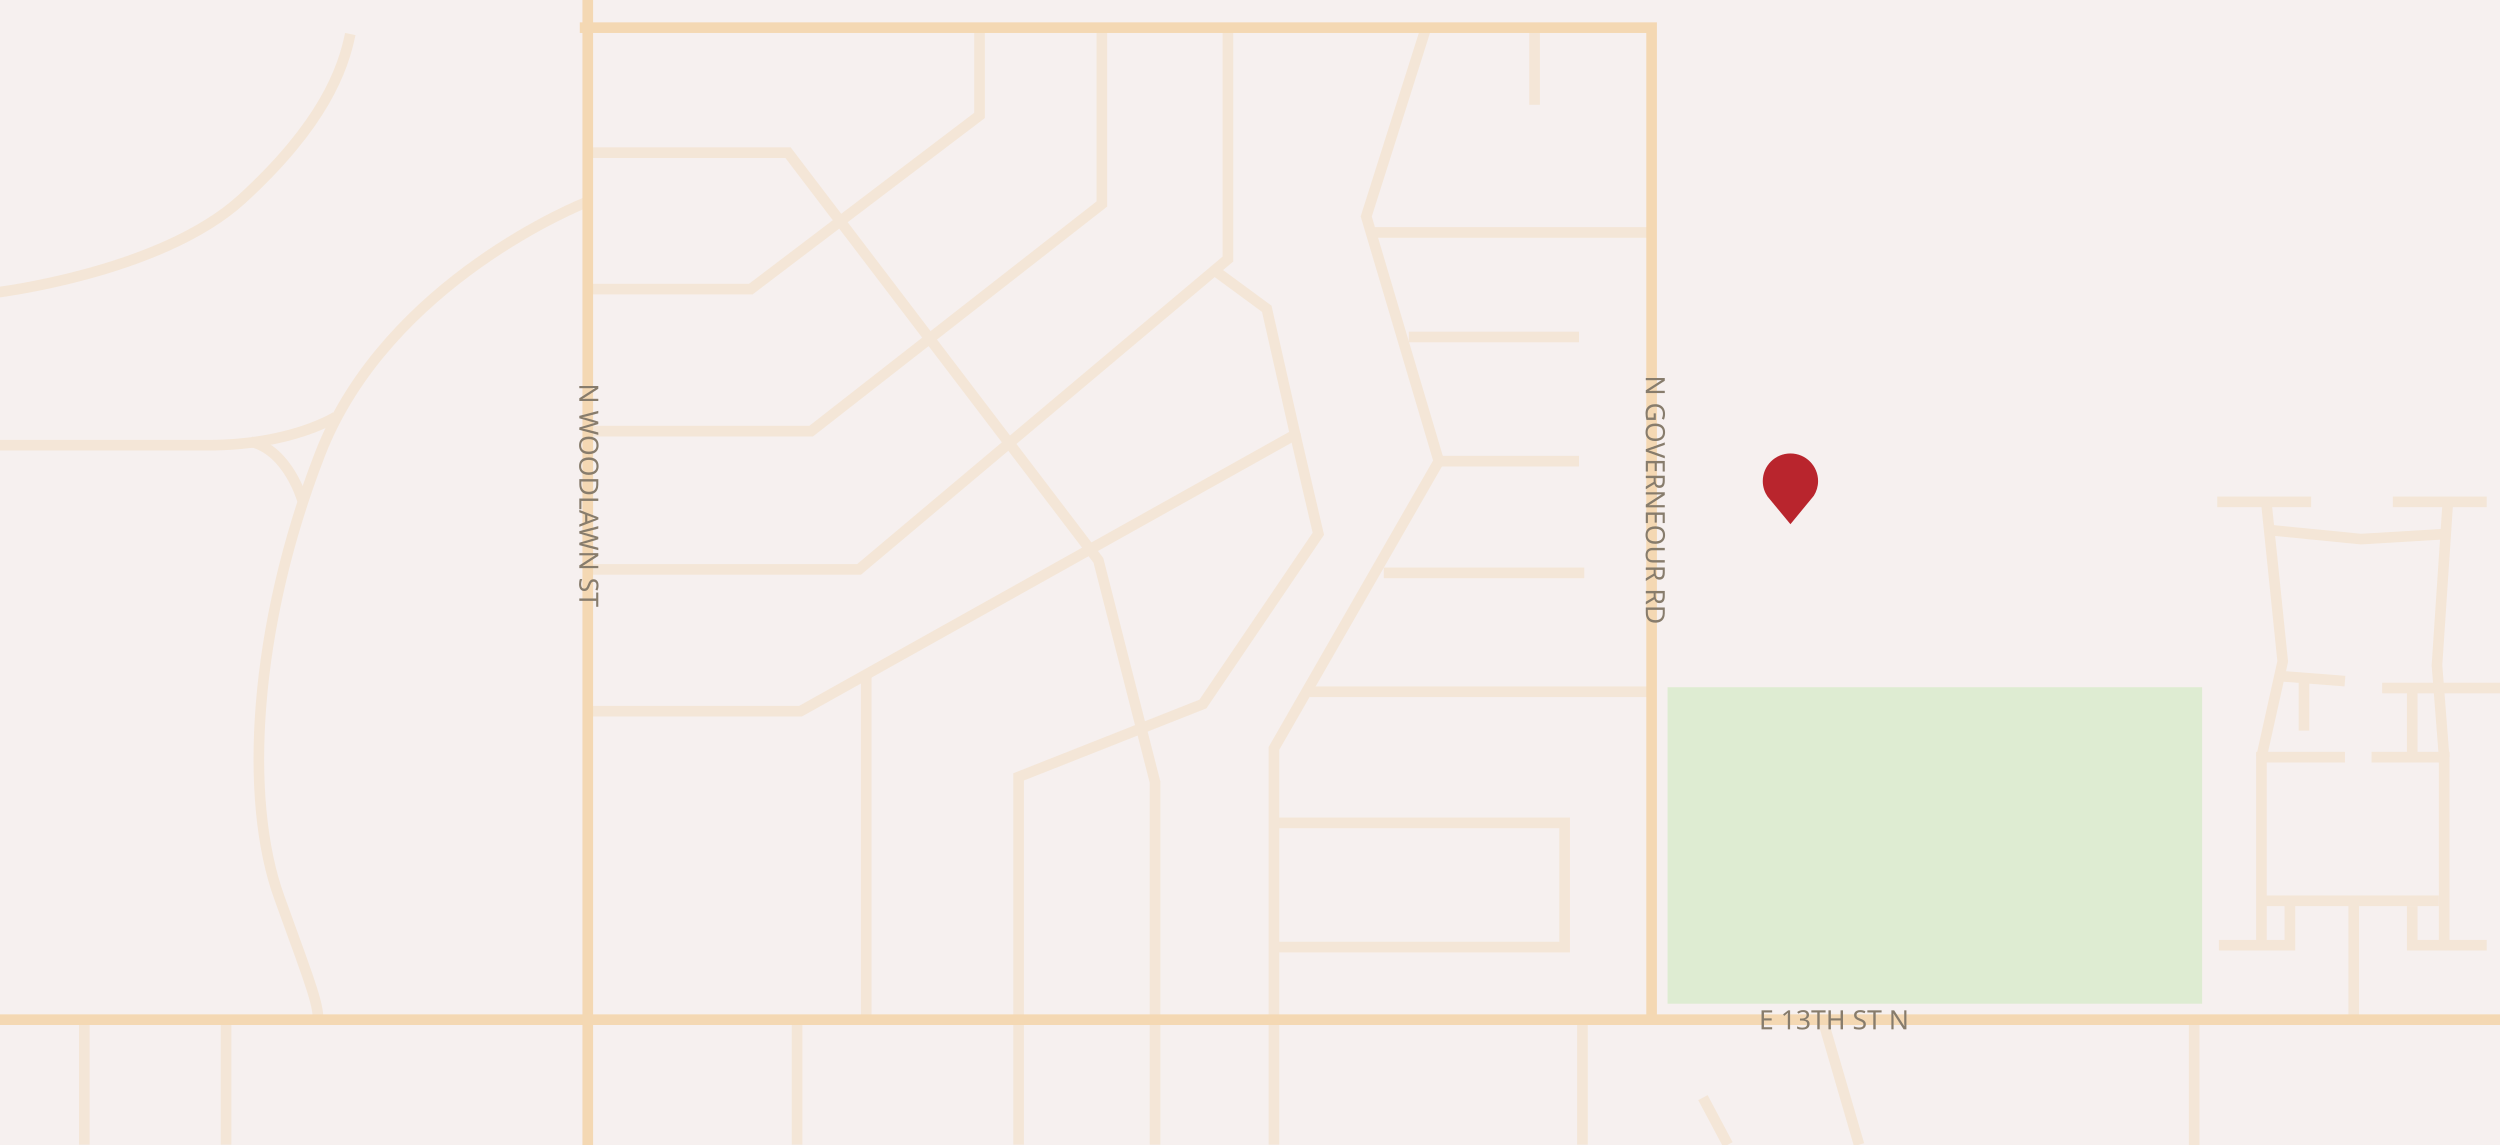
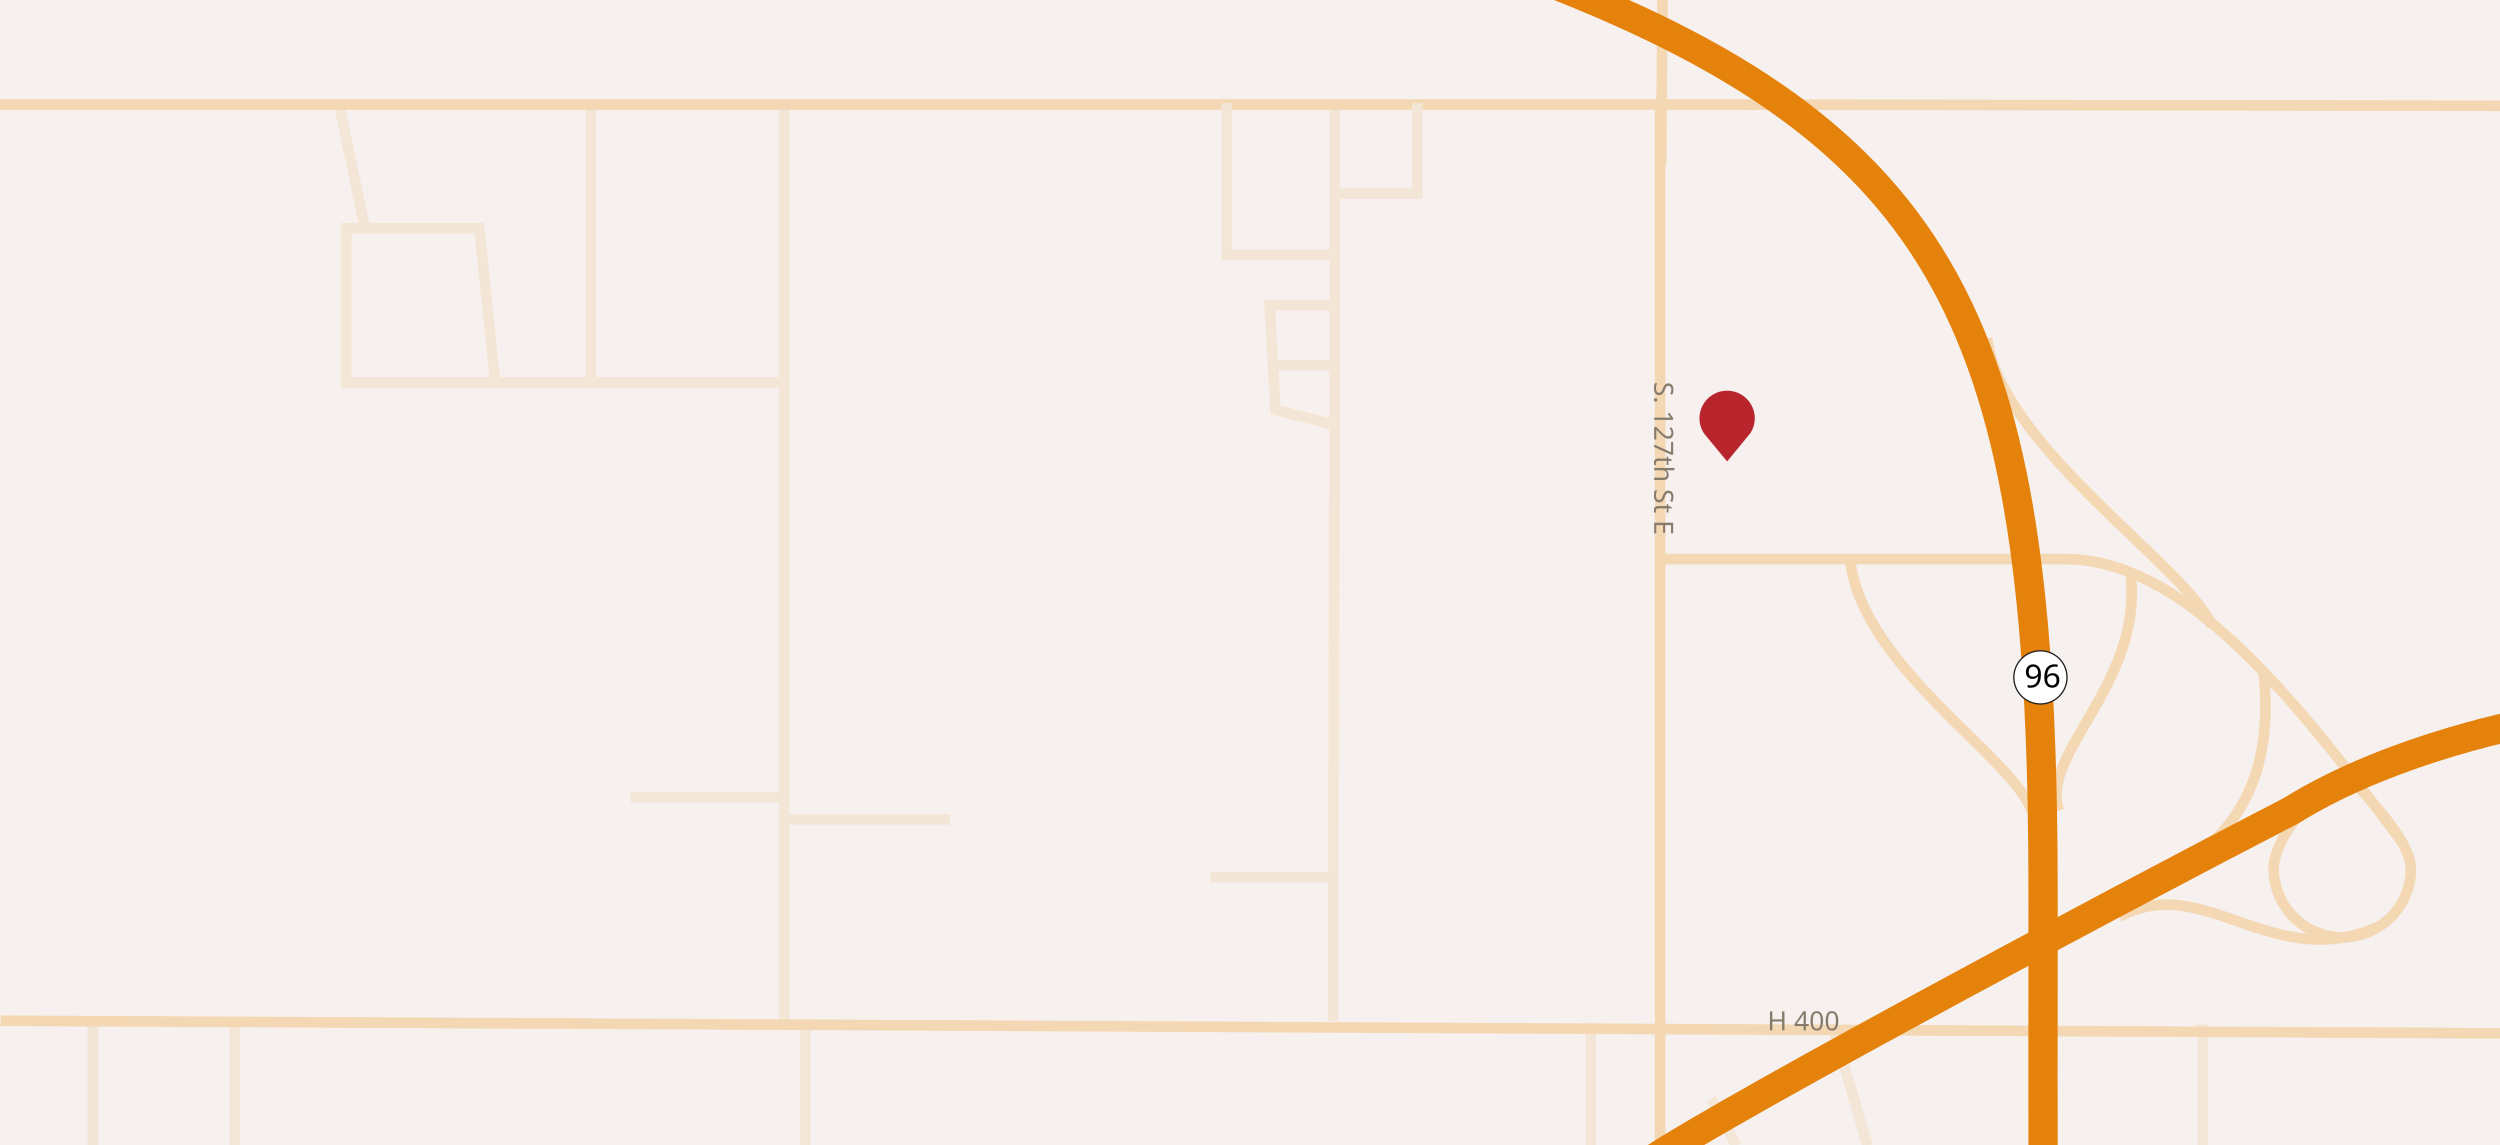
- <svg xmlns="http://www.w3.org/2000/svg" version="1.1" id="map" x="0px" y="0px" viewBox="193 18.6 940 430.4" enable-background="new 193 18.6 940 430.4" xml:space="preserve">
+ <svg xmlns="http://www.w3.org/2000/svg" version="1.1" id="map" x="0px" y="0px" viewBox="0 0 940 430.4" enable-background="new 0 0 940 430.4" xml:space="preserve">
  <g id="land">
-     <path fill="#F6F0EF" d="M179.8,12.3c-0.4,0-0.7,0-1-1.6v442.6l964.1,1.5V12.3H179.8z" />
+     <path fill="#F6F0EF" d="M-10-5.9c-0.4,0-0.7,0-1-1.6v442.6l964.1,1.5V-5.9H-10z" />
  </g>
+   <path fill="none" stroke="#F4D8B3" stroke-width="4" stroke-miterlimit="10" d="M624.9,210.2c0,0,128.3,0,151.3,0  c43.2,0,82.7,46.7,126.7,106" />
  <g id="greenery">
-     <rect x="820" y="277" fill="#DEECD2" width="201" height="119" />
-   </g>
+ </g>
  <g id="smallroads">
-     <line fill="none" stroke="#F4E6D7" stroke-width="4" stroke-miterlimit="10" x1="770" y1="28.7" x2="770" y2="58" />
-     <polyline fill="none" stroke="#F4E6D7" stroke-width="4" stroke-miterlimit="10" points="729.3,28.7 706.7,100 734,192 672,300    672,449  " />
-     <line fill="none" stroke="#F4E6D7" stroke-width="4" stroke-miterlimit="10" x1="685.3" y1="278.7" x2="814.7" y2="278.7" />
-     <line fill="none" stroke="#F4E6D7" stroke-width="4" stroke-miterlimit="10" x1="713.3" y1="234" x2="788.7" y2="234" />
-     <line fill="none" stroke="#F4E6D7" stroke-width="4" stroke-miterlimit="10" x1="734" y1="192" x2="786.7" y2="192" />
-     <line fill="none" stroke="#F4E6D7" stroke-width="4" stroke-miterlimit="10" x1="722.7" y1="145.3" x2="786.7" y2="145.3" />
-     <line fill="none" stroke="#F4E6D7" stroke-width="4" stroke-miterlimit="10" x1="708.7" y1="106" x2="813.3" y2="106" />
-     <polyline fill="none" stroke="#F4E6D7" stroke-width="4" stroke-miterlimit="10" points="670.7,328 781.3,328 781.3,374.7    670.7,374.7  " />
-     <polyline fill="none" stroke="#F4E6D7" stroke-width="4" stroke-miterlimit="10" points="414,76 489.3,76 606,229.3 627.3,312.7    627.3,449  " />
-     <polyline fill="none" stroke="#F4E6D7" stroke-width="4" stroke-miterlimit="10" points="414,127.3 475.3,127.3 561.3,62 561.3,28     " />
-     <polyline fill="none" stroke="#F4E6D7" stroke-width="4" stroke-miterlimit="10" points="415.3,180.7 498,180.7 607.3,95.3    607.3,28.7  " />
-     <polyline fill="none" stroke="#F4E6D7" stroke-width="4" stroke-miterlimit="10" points="415.3,232.7 516,232.7 654.7,116    654.7,28.7  " />
-     <polyline fill="none" stroke="#F4E6D7" stroke-width="4" stroke-miterlimit="10" points="414,286 494,286 680,182 669.3,134.7    649.3,120  " />
-     <polyline fill="none" stroke="#F4E6D7" stroke-width="4" stroke-miterlimit="10" points="680,182 688.7,219.3 645.3,283.3    576,310.7 576,449  " />
-     <line fill="none" stroke="#F4E6D7" stroke-width="4" stroke-miterlimit="10" x1="518.7" y1="402.7" x2="518.7" y2="272" />
-     <path fill="none" stroke="#F4E6D7" stroke-width="4" stroke-miterlimit="10" d="M413.3,94.7c0,0-74.7,29.3-100,94.7   C288,254.7,284.7,319.3,298,356s14.7,40,14.7,48" />
-     <path fill="none" stroke="#F4E6D7" stroke-width="4" stroke-miterlimit="10" d="M306.7,206.7c0,0-5.3-18.7-19.3-22" />
-     <path fill="none" stroke="#F4E6D7" stroke-width="4" stroke-miterlimit="10" d="M319.3,175.3c0,0-16.7,10.7-48,10.7s-78.3,0-78.3,0   " />
-     <path fill="none" stroke="#F4E6D7" stroke-width="4" stroke-miterlimit="10" d="M190.7,128.7c0,0,62.7-7.3,93.3-35.3   s38-48.7,40.7-62" />
-     <line fill="none" stroke="#F4E6D7" stroke-width="4" stroke-miterlimit="10" x1="224.7" y1="402" x2="224.7" y2="449" />
-     <line fill="none" stroke="#F4E6D7" stroke-width="4" stroke-miterlimit="10" x1="278" y1="402.7" x2="278" y2="449" />
-     <line fill="none" stroke="#F4E6D7" stroke-width="4" stroke-miterlimit="10" x1="492.7" y1="403.3" x2="492.7" y2="449" />
-     <line fill="none" stroke="#F4E6D7" stroke-width="4" stroke-miterlimit="10" x1="788" y1="402.7" x2="788" y2="449" />
-     <line fill="none" stroke="#F4E6D7" stroke-width="4" stroke-miterlimit="10" x1="878.7" y1="403.3" x2="892" y2="449" />
-     <line fill="none" stroke="#F4E6D7" stroke-width="4" stroke-miterlimit="10" x1="833.3" y1="431.3" x2="842.7" y2="449" />
-     <line fill="none" stroke="#F4E6D7" stroke-width="4" stroke-miterlimit="10" x1="1018" y1="403.3" x2="1018" y2="451.3" />
-     <line fill="none" stroke="#F4E6D7" stroke-width="4" stroke-miterlimit="10" x1="1078" y1="402" x2="1078" y2="358" />
-     <polyline fill="none" stroke="#F4E6D7" stroke-width="4" stroke-miterlimit="10" points="1027.3,374 1054,374 1054,359  " />
-     <polyline fill="none" stroke="#F4E6D7" stroke-width="4" stroke-miterlimit="10" points="1043.3,374.7 1043.3,303.3 1074.7,303.3     " />
-     <polyline fill="none" stroke="#F4E6D7" stroke-width="4" stroke-miterlimit="10" points="1084.7,303.3 1112,303.3 1112,374.7  " />
-     <polyline fill="none" stroke="#F4E6D7" stroke-width="4" stroke-miterlimit="10" points="1128,374 1100,374 1100,359.3  " />
-     <line fill="none" stroke="#F4E6D7" stroke-width="4" stroke-miterlimit="10" x1="1044.7" y1="357.3" x2="1110" y2="357.3" />
-     <polyline fill="none" stroke="#F4E6D7" stroke-width="4" stroke-miterlimit="10" points="1043.3,303.3 1051.3,267.3 1045.3,209     " />
-     <polyline fill="none" stroke="#F4E6D7" stroke-width="4" stroke-miterlimit="10" points="1112,303.3 1109.3,268.7 1113.3,208.7     " />
-     <polyline fill="none" stroke="#F4E6D7" stroke-width="4" stroke-miterlimit="10" points="1047.3,218 1080.7,221.3 1114,219.3  " />
-     <line fill="none" stroke="#F4E6D7" stroke-width="4" stroke-miterlimit="10" x1="1026.7" y1="207.3" x2="1062" y2="207.3" />
-     <line fill="none" stroke="#F4E6D7" stroke-width="4" stroke-miterlimit="10" x1="1092.7" y1="207.3" x2="1128" y2="207.3" />
-     <line fill="none" stroke="#F4E6D7" stroke-width="4" stroke-miterlimit="10" x1="1048.7" y1="272.7" x2="1074.7" y2="274.7" />
-     <line fill="none" stroke="#F4E6D7" stroke-width="4" stroke-miterlimit="10" x1="1088.7" y1="277.3" x2="1133" y2="277.3" />
-     <line fill="none" stroke="#F4E6D7" stroke-width="4" stroke-miterlimit="10" x1="1059.3" y1="273.3" x2="1059.3" y2="293.3" />
-     <line fill="none" stroke="#F4E6D7" stroke-width="4" stroke-miterlimit="10" x1="1100" y1="276.7" x2="1100" y2="302" />
+     <line fill="none" stroke="#F4E6D7" stroke-width="4" stroke-miterlimit="10" x1="688.9" y1="385.1" x2="702.2" y2="430.8" />
+     <path fill="none" stroke="#F4E6D7" stroke-width="4" stroke-miterlimit="10" d="M580.2,39.8" />
+     <path fill="none" stroke="#F4E6D7" stroke-width="4" stroke-miterlimit="10" d="M580.2,10.5" />
+     <path fill="none" stroke="#F4E6D7" stroke-width="4" stroke-miterlimit="10" d="M624.9,260.5" />
+     <path fill="none" stroke="#F4E6D7" stroke-width="4" stroke-miterlimit="10" d="M495.5,260.5" />
+     <path fill="none" stroke="#F4E6D7" stroke-width="4" stroke-miterlimit="10" d="M598.9,215.8" />
+     <path fill="none" stroke="#F4E6D7" stroke-width="4" stroke-miterlimit="10" d="M523.5,215.8" />
+     <path fill="none" stroke="#F4E6D7" stroke-width="4" stroke-miterlimit="10" d="M596.9,173.8" />
+     <path fill="none" stroke="#F4E6D7" stroke-width="4" stroke-miterlimit="10" d="M544.2,173.8" />
+     <path fill="none" stroke="#F4E6D7" stroke-width="4" stroke-miterlimit="10" d="M596.9,127.1" />
+     <path fill="none" stroke="#F4E6D7" stroke-width="4" stroke-miterlimit="10" d="M532.9,127.1" />
+     <path fill="none" stroke="#F4E6D7" stroke-width="4" stroke-miterlimit="10" d="M623.5,87.8" />
+     <path fill="none" stroke="#F4E6D7" stroke-width="4" stroke-miterlimit="10" d="M518.9,87.8" />
+     <polyline fill="none" stroke="#F4E6D7" stroke-width="4" stroke-miterlimit="10" points="501.2,383.8 501.9,119.5 501.9,38.8  " />
+     <line fill="none" stroke="#F4E6D7" stroke-width="4" stroke-miterlimit="10" x1="294.9" y1="384.5" x2="294.9" y2="37.8" />
+     <line fill="none" stroke="#F4E6D7" stroke-width="4" stroke-miterlimit="10" x1="34.9" y1="383.8" x2="34.9" y2="430.8" />
+     <line fill="none" stroke="#F4E6D7" stroke-width="4" stroke-miterlimit="10" x1="88.2" y1="384.5" x2="88.2" y2="430.8" />
+     <line fill="none" stroke="#F4E6D7" stroke-width="4" stroke-miterlimit="10" x1="302.9" y1="385.1" x2="302.9" y2="430.8" />
+     <line fill="none" stroke="#F4E6D7" stroke-width="4" stroke-miterlimit="10" x1="598.2" y1="384.5" x2="598.2" y2="430.8" />
+     <line fill="none" stroke="#F4E6D7" stroke-width="4" stroke-miterlimit="10" x1="643.5" y1="413.1" x2="652.9" y2="430.8" />
+     <line fill="none" stroke="#F4E6D7" stroke-width="4" stroke-miterlimit="10" x1="828.2" y1="385.1" x2="828.2" y2="433.1" />
+     <path fill="none" stroke="#F4E6D7" stroke-width="4" stroke-miterlimit="10" d="M864.2,340.8" />
+     <path fill="none" stroke="#F4E6D7" stroke-width="4" stroke-miterlimit="10" d="M864.2,355.8" />
+     <path fill="none" stroke="#F4E6D7" stroke-width="4" stroke-miterlimit="10" d="M837.5,355.8" />
+     <path fill="none" stroke="#F4E6D7" stroke-width="4" stroke-miterlimit="10" d="M922.2,356.5" />
+     <path fill="none" stroke="#F4E6D7" stroke-width="4" stroke-miterlimit="10" d="M922.2,285.1" />
+     <path fill="none" stroke="#F4E6D7" stroke-width="4" stroke-miterlimit="10" d="M894.8,285.1" />
+     <path fill="none" stroke="#F4E6D7" stroke-width="4" stroke-miterlimit="10" d="M910.2,341.1" />
+     <path fill="none" stroke="#F4E6D7" stroke-width="4" stroke-miterlimit="10" d="M910.2,355.8" />
+     <path fill="none" stroke="#F4E6D7" stroke-width="4" stroke-miterlimit="10" d="M938.2,355.8" />
+     <path fill="none" stroke="#F4E6D7" stroke-width="4" stroke-miterlimit="10" d="M920.2,339.1" />
+     <path fill="none" stroke="#F4E6D7" stroke-width="4" stroke-miterlimit="10" d="M854.8,339.1" />
+     <path fill="none" stroke="#F4E6D7" stroke-width="4" stroke-miterlimit="10" d="M855.5,190.8" />
+     <path fill="none" stroke="#F4E6D7" stroke-width="4" stroke-miterlimit="10" d="M861.5,249.1" />
+     <path fill="none" stroke="#F4E6D7" stroke-width="4" stroke-miterlimit="10" d="M853.5,285.1" />
+     <path fill="none" stroke="#F4E6D7" stroke-width="4" stroke-miterlimit="10" d="M923.5,190.5" />
+     <path fill="none" stroke="#F4E6D7" stroke-width="4" stroke-miterlimit="10" d="M919.5,250.5" />
+     <path fill="none" stroke="#F4E6D7" stroke-width="4" stroke-miterlimit="10" d="M922.2,285.1" />
+     <path fill="none" stroke="#F4E6D7" stroke-width="4" stroke-miterlimit="10" d="M924.2,201.1" />
+     <path fill="none" stroke="#F4E6D7" stroke-width="4" stroke-miterlimit="10" d="M857.5,199.8" />
+     <path fill="none" stroke="#F4E6D7" stroke-width="4" stroke-miterlimit="10" d="M872.2,189.1" />
+     <path fill="none" stroke="#F4E6D7" stroke-width="4" stroke-miterlimit="10" d="M836.8,189.1" />
+     <path fill="none" stroke="#F4E6D7" stroke-width="4" stroke-miterlimit="10" d="M938.2,189.1" />
+     <path fill="none" stroke="#F4E6D7" stroke-width="4" stroke-miterlimit="10" d="M902.8,189.1" />
+     <path fill="none" stroke="#F4E6D7" stroke-width="4" stroke-miterlimit="10" d="M884.8,256.5" />
+     <path fill="none" stroke="#F4E6D7" stroke-width="4" stroke-miterlimit="10" d="M858.8,254.5" />
+     <path fill="none" stroke="#F4E6D7" stroke-width="4" stroke-miterlimit="10" d="M943.2,259.1" />
+     <path fill="none" stroke="#F4E6D7" stroke-width="4" stroke-miterlimit="10" d="M898.8,259.1" />
+     <path fill="none" stroke="#F4E6D7" stroke-width="4" stroke-miterlimit="10" d="M869.5,275.1" />
+     <path fill="none" stroke="#F4E6D7" stroke-width="4" stroke-miterlimit="10" d="M869.5,255.1" />
+     <path fill="none" stroke="#F4E6D7" stroke-width="4" stroke-miterlimit="10" d="M910.2,258.5" />
+     <polyline fill="none" stroke="#F4E6D7" stroke-width="4" stroke-miterlimit="10" points="294.9,143.8 222.2,143.8 222.2,37.8  " />
+     <polyline fill="none" stroke="#F4E6D7" stroke-width="4" stroke-miterlimit="10" points="222.2,143.8 130.2,143.8 130.2,85.8    180.2,85.8 186.2,143.8  " />
+     <line fill="none" stroke="#F4E6D7" stroke-width="4" stroke-miterlimit="10" x1="127.2" y1="37.8" x2="137.2" y2="85.8" />
+     <line fill="none" stroke="#F4D8B3" stroke-width="4" stroke-miterlimit="10" x1="953.1" y1="39.8" x2="624.2" y2="39.3" />
+     <line fill="none" stroke="#F4D8B3" stroke-width="4" stroke-miterlimit="10" x1="625.1" y1="-1" x2="624.6" y2="62.3" />
+     <line fill="none" stroke="#F4E6D7" stroke-width="4" stroke-miterlimit="10" x1="294.9" y1="299.8" x2="237.2" y2="299.8" />
+     <line fill="none" stroke="#F4E6D7" stroke-width="4" stroke-miterlimit="10" x1="499.9" y1="329.8" x2="455.2" y2="329.8" />
+     <line fill="none" stroke="#F4E6D7" stroke-width="4" stroke-miterlimit="10" x1="357.2" y1="308.1" x2="294.9" y2="308.1" />
  </g>
  <g id="roads">
-     <line fill="none" stroke="#F4D8B3" stroke-width="4" stroke-miterlimit="10" x1="414" y1="18.6" x2="414" y2="452" />
-     <line fill="none" stroke="#F4D8B3" stroke-width="4" stroke-miterlimit="10" x1="190" y1="402" x2="1133" y2="402" />
-     <polyline fill="none" stroke="#F4D8B3" stroke-width="4" stroke-miterlimit="10" points="411,29 814,29 814,401  " />
+     <path fill="none" stroke="#F4D8B3" stroke-width="4" stroke-miterlimit="10" d="M224.2,433.8" />
+     <path fill="none" stroke="#F4D8B3" stroke-width="4" stroke-miterlimit="10" d="M224.2,0.4" />
+     <line fill="none" stroke="#F4D8B3" stroke-width="4" stroke-miterlimit="10" x1="0.2" y1="383.8" x2="953.1" y2="388.6" />
+     <polyline fill="none" stroke="#F4D8B3" stroke-width="4" stroke-miterlimit="10" points="-11,39.3 624.2,39.3 624.2,436.6  " />
  </g>
+   <path fill="none" stroke="#F4D8B3" stroke-width="4" stroke-miterlimit="10" d="M763.9,304.8c-7.7-21-64-54.2-68.3-94.6" />
+   <path fill="none" stroke="#F4D8B3" stroke-width="4" stroke-miterlimit="10" d="M774.2,304.8c-7.7-21,31.3-47.5,27-88" />
+   <path fill="none" stroke="#F4D8B3" stroke-width="4" stroke-miterlimit="10" d="M796.9,344.7c32-17.3,57.4,21.8,97.7,3.6" />
+   <path fill="none" stroke="#F4D8B3" stroke-width="4" stroke-miterlimit="10" d="M906.5,326.6c0,14.3-11.6,25.8-25.8,25.8  c-14.3,0-25.8-11.6-25.8-25.8c0-14.3,24.5-41,33-29.5C889.2,298.9,906.5,316.1,906.5,326.6z" />
+   <path fill="none" stroke="#F4D8B3" stroke-width="4" stroke-miterlimit="10" d="M824,323.3c15.5-11.5,31.4-30.1,27.1-70.6" />
+   <path fill="none" stroke="#E5820C" stroke-width="11" stroke-miterlimit="10" d="M953.1,271.2c0,0-52.6,9.3-91.6,33.6  C790.2,341.6,631.9,426.3,614,441" />
+   <path fill="none" stroke="#F4D8B3" stroke-width="4" stroke-miterlimit="10" d="M831.7,235.5c-7.7-21-80.1-68-84.5-108.4" />
  <g id="marker">
-     <path id="pin_1_" fill="#B9252D" d="M875,205c1-1.6,1.6-3.5,1.6-5.5c0-5.7-4.6-10.4-10.4-10.4c-5.7,0-10.4,4.6-10.4,10.4   c0,2.2,0.7,4.2,1.8,5.8l8.6,10.4L875,205z" />
+     <path id="pin_1_" fill="#B9252D" d="M658.2,162.8c1-1.6,1.6-3.5,1.6-5.5c0-5.7-4.6-10.4-10.4-10.4c-5.7,0-10.4,4.6-10.4,10.4   c0,2.2,0.7,4.2,1.8,5.8l8.6,10.4L658.2,162.8z" />
  </g>
-   <text transform="matrix(0 1 -1 0 811.8184 159.7557)" fill="#877C6C" font-family="'HelveticaNeue-Bold'" font-size="10">N GOVERNEOUR RD</text>
-   <text transform="matrix(0 1 -1 0 410.8184 162.7557)" fill="#877C6C" font-family="'HelveticaNeue-Bold'" font-size="10">N WOODLAWN ST</text>
-   <text transform="matrix(1 0 0 1 854.3715 405.6287)" fill="#877C6C" font-family="'HelveticaNeue-Bold'" font-size="10">E 13TH ST N</text>
+   <text transform="matrix(0 1 -1 0 621.9688 143.5557)" fill="#877C6C" font-family="'HelveticaNeue-Bold'" font-size="10px">S. 127th St E</text>
+   <text transform="matrix(1 0 0 1 664.5215 387.4287)" fill="#877C6C" font-family="'HelveticaNeue-Bold'" font-size="10px">H 400</text>
+   <path fill="none" stroke="#E5820C" stroke-width="11" stroke-miterlimit="10" d="M768.2,436.6c0,0-0.1-51.5,0-97.5  c0.3-209.3-30-285.6-188-346.6" />
+   <polyline fill="none" stroke="#F4E6D7" stroke-width="4" stroke-miterlimit="10" points="502,159.8 479.6,154.1 477.4,114.8   502,114.8 " />
+   <line fill="none" stroke="#F4E6D7" stroke-width="4" stroke-miterlimit="10" x1="478.2" y1="137.3" x2="501.2" y2="137.3" />
+   <polyline fill="none" stroke="#F4E6D7" stroke-width="4" stroke-miterlimit="10" points="501.2,95.8 461.2,95.8 461.2,38.8 " />
+   <polyline fill="none" stroke="#F4E6D7" stroke-width="4" stroke-miterlimit="10" points="502,72.8 532.9,72.8 532.9,38.8 " />
+   <g>
+     <circle fill="#FFFFFF" stroke="#231F20" stroke-width="0.5" stroke-miterlimit="10" cx="767.2" cy="254.7" r="10" />
+   </g>
+   <text transform="matrix(1 0 0 1 761.15 258.4667)" font-family="'MyriadPro-Regular'" font-size="12px">96</text>
</svg>
